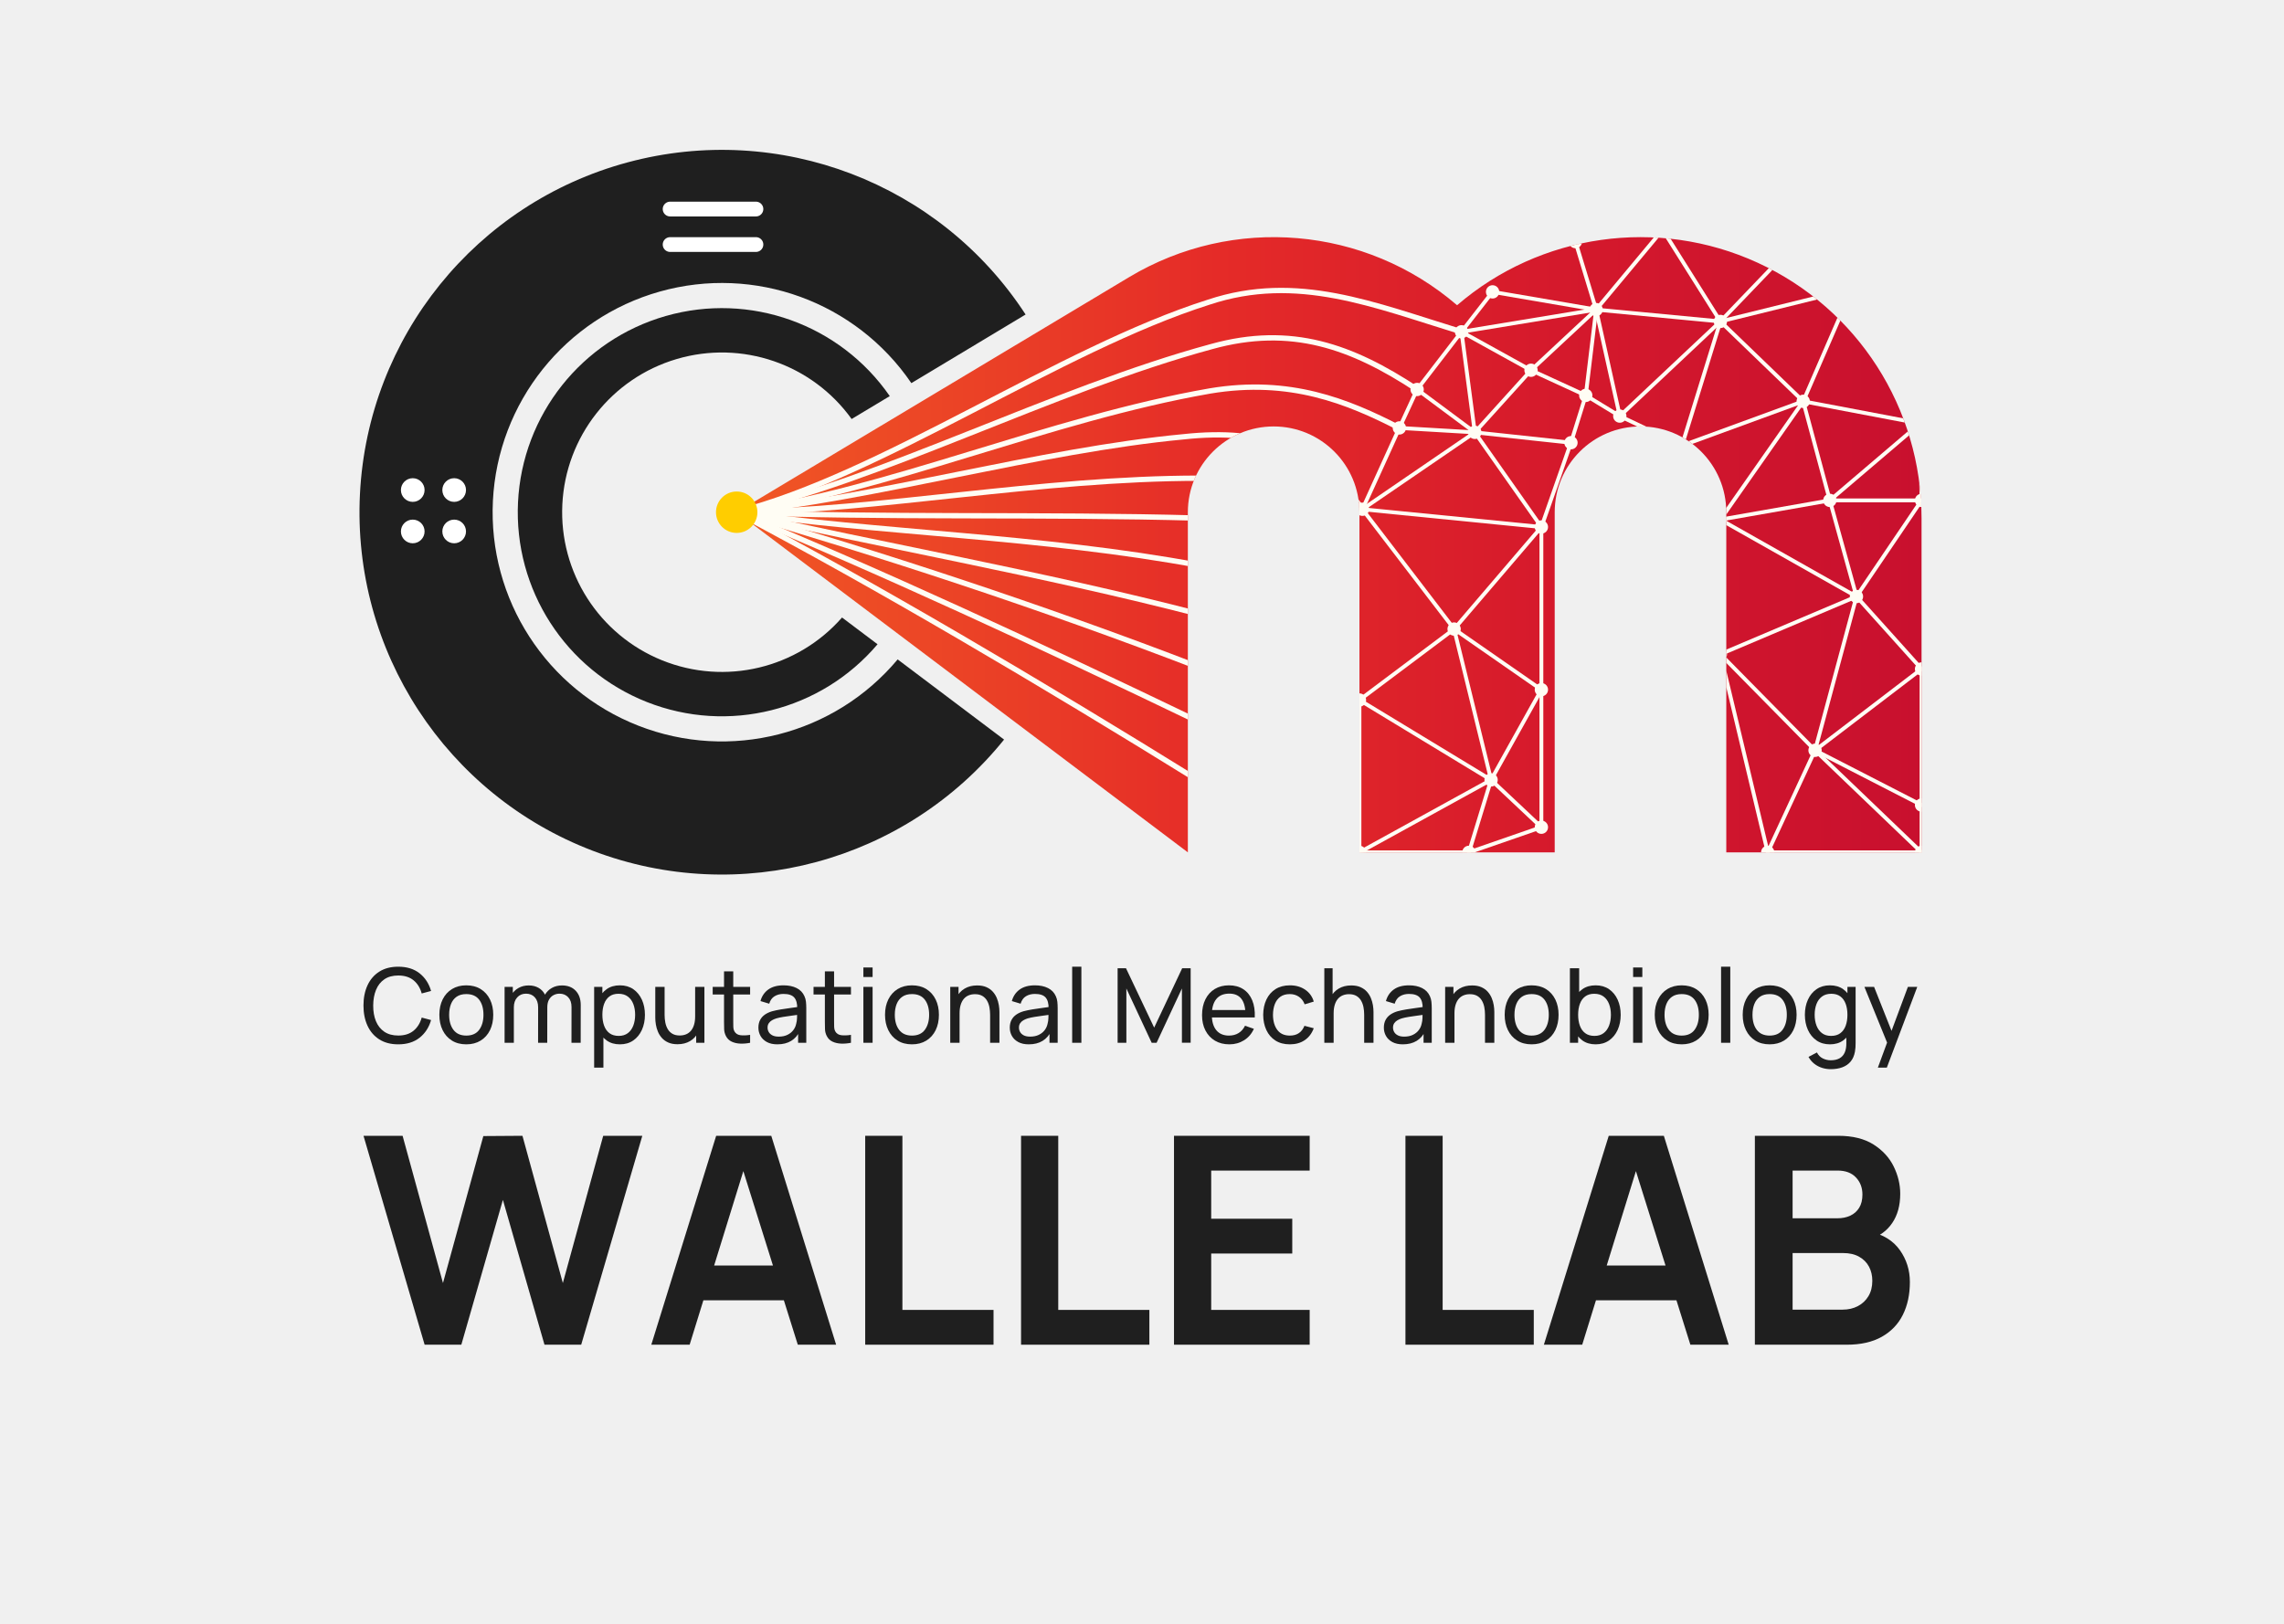
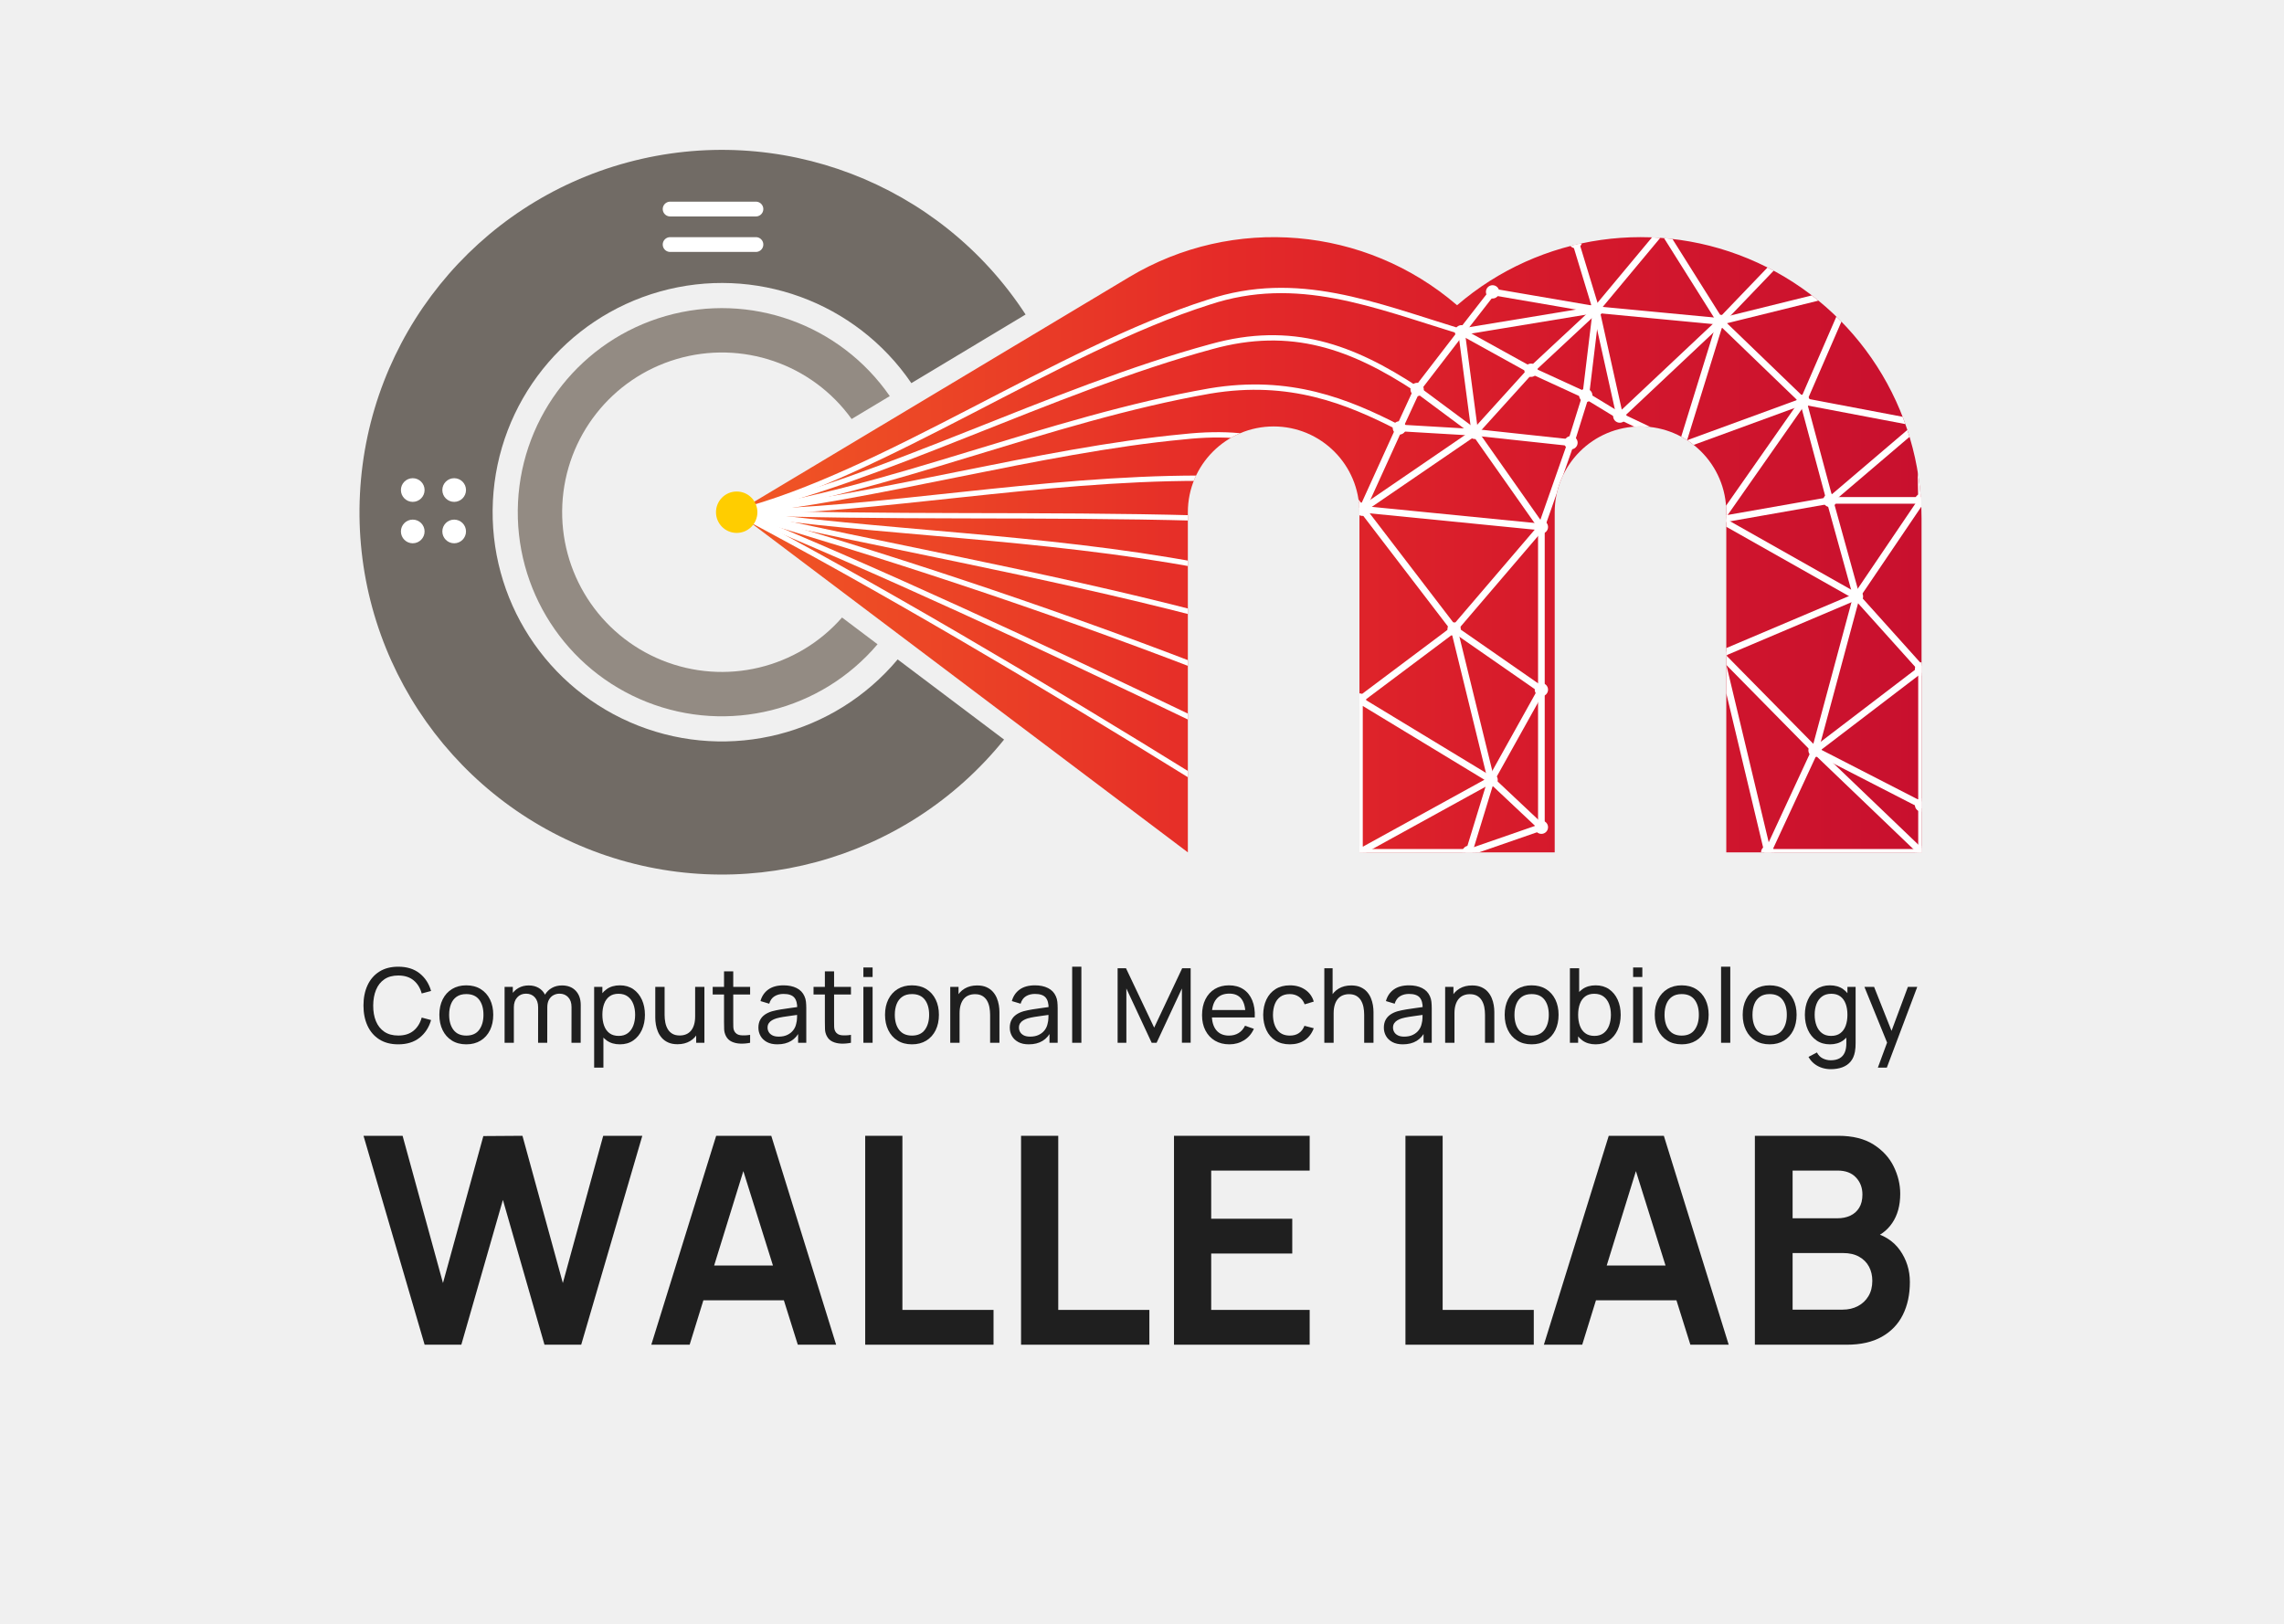
<svg xmlns="http://www.w3.org/2000/svg" width="900" height="640" viewBox="0 130 900 640">
  <svg x="130" y="95" width="640" height="391" viewBox="0 0 1098 670">
    <g transform="translate(0 0) scale(1) translate(-70 -295)">
      <defs>
        <linearGradient id="charcoal" x1="130" y1="470" x2="510" y2="900" gradientUnits="userSpaceOnUse">
          <stop stop-color="#1f1f1f" />
          <stop offset="1" stop-color="#1f1f1f" />
        </linearGradient>
        <linearGradient id="colour" x1="326" y1="705" x2="1146" y2="705" gradientUnits="userSpaceOnUse">
          <stop stop-color="#f15a24" />
          <stop offset=".42" stop-color="#e52b28" />
          <stop offset=".7" stop-color="#d5192c" />
          <stop offset="1" stop-color="#c8102e" />
        </linearGradient>
        <clipPath id="m-clip">
          <path d="M345 701 L610.347 542.016 A190 190 0 0 1 832 561.042 A190 190 0 0 1 1146 705 L1146 931 L1014 931 L1014 701 A58 58 0 0 0 898 701 L898 931 L766 931 L766 701 A58 58 0 0 0 650 701 L650 931 L345 701 Z" />
        </clipPath>
      </defs>
-       <g id="charcoal-symbol" fill="#1f1f1f">
+       <g id="charcoal-symbol" fill="#716b65">
        <path d="M540.311 567.312 A245 245 0 1 0 525.758 854.741 L453.821 800.532 A155 155 0 1 1 463.086 613.714 Z" />
-         <path d="M448.488 622.485 A138 138 0 1 0 440.224 790.286 L416.213 772.193 A108 108 0 1 1 422.705 637.977 Z" />
+         <path d="M448.488 622.485 A138 138 0 1 0 440.224 790.286 L416.213 772.193 A108 108 0 1 1 422.705 637.977 Z" fill="#938b83" />
      </g>
      <g id="scanner-controls">
        <path d="M300 496h58 M300 520h58" fill="none" stroke="white" stroke-width="10" stroke-linecap="round" />
        <circle cx="126" cy="686" r="8" fill="white" />
        <circle cx="126" cy="714" r="8" fill="white" />
        <circle cx="154" cy="686" r="8" fill="white" />
        <circle cx="154" cy="714" r="8" fill="white" />
      </g>
      <path id="colour-symbol" d="M345 701 L610.347 542.016 A190 190 0 0 1 832 561.042 A190 190 0 0 1 1146 705 L1146 931 L1014 931 L1014 701 A58 58 0 0 0 898 701 L898 931 L766 931 L766 701 A58 58 0 0 0 650 701 L650 931 L345 701 Z" fill="url(#colour)" />
-       <g clip-path="url(#m-clip)" stroke="#fffdf4" stroke-linecap="round" stroke-linejoin="round">
+       <g clip-path="url(#m-clip)" stroke="#ffffff" stroke-linecap="round" stroke-linejoin="round">
        <g id="radiating-curves" stroke-width="3.6" fill="none">
          <path d="M345 701 C443 676 563 591 664 559 C724 539 776 561 835 579" />
          <path d="M345 701 C439 681 559 618 666 589 C720 574 761 589 805 618" />
          <path d="M345 701 C446 687 556 638 665 619 C719 610 758 626 793 644" />
          <path d="M345 701 C436 692 551 659 647 650 C702 644 739 658 768 699" />
          <path d="M345 701 C441 700 550 678 658 678" />
          <path d="M345 701 C443 705 551 702 658 705" />
          <path d="M345 701 C439 715 551 717 658 737" />
          <path d="M345 701 C440 723 550 742 658 770" />
          <path d="M345 701 C441 729 549 764 658 806" />
          <path d="M345 701 C440 740 550 791 658 843" />
          <path d="M345 701 C438 750 550 816 658 883" />
        </g>
-         <g id="triangular-mesh" stroke-width="2.6" fill="none">
+         <g id="triangular-mesh" stroke-width="4.5" fill="none">
          <path d="M835 579 L805 618" />
          <path d="M835 579 L844 647" />
          <path d="M835 579 L882 605" />
          <path d="M835 579 L926 564" />
          <path d="M835 579 L856 552" />
          <path d="M805 618 L793 644" />
          <path d="M805 618 L844 647" />
          <path d="M793 644 L768 699" />
          <path d="M793 644 L844 647" />
          <path d="M768 699 L844 647" />
          <path d="M768 699 L830 780" />
          <path d="M768 699 L889 711" />
          <path d="M830 780 L889 711" />
          <path d="M830 780 L766 828" />
          <path d="M830 780 L855 882" />
          <path d="M830 780 L889 821" />
          <path d="M766 828 L855 882" />
          <path d="M766 828 L766 931" />
          <path d="M855 882 L766 931" />
          <path d="M855 882 L840 931" />
          <path d="M855 882 L889 914" />
          <path d="M855 882 L889 821" />
          <path d="M766 931 L840 931" />
          <path d="M840 931 L889 914" />
          <path d="M889 914 L889 821" />
          <path d="M889 821 L889 711" />
          <path d="M889 711 L844 647" />
          <path d="M844 647 L882 605" />
          <path d="M844 647 L909 654" />
          <path d="M882 605 L926 564" />
          <path d="M882 605 L919 622" />
          <path d="M919 622 L926 564" />
          <path d="M919 622 L942 636" />
          <path d="M919 622 L909 654" />
          <path d="M942 636 L926 564" />
          <path d="M942 636 L1010 572" />
          <path d="M942 636 L984 656" />
          <path d="M909 654 L889 711" />
          <path d="M926 564 L856 552" />
          <path d="M926 564 L912 518" />
          <path d="M926 564 L971 510" />
          <path d="M926 564 L1010 572" />
          <path d="M971 510 L1010 572" />
          <path d="M971 510 L1057 523" />
          <path d="M1010 572 L1057 523" />
          <path d="M1010 572 L1099 550" />
          <path d="M1010 572 L1066 626" />
          <path d="M1010 572 L984 656" />
          <path d="M1099 550 L1066 626" />
          <path d="M1066 626 L1145 641" />
          <path d="M1066 626 L1084 693" />
          <path d="M1066 626 L1010 706" />
          <path d="M1066 626 L984 656" />
          <path d="M1145 641 L1084 693" />
          <path d="M1145 641 L1146 693" />
          <path d="M1084 693 L1146 693" />
          <path d="M1084 693 L1010 706" />
          <path d="M1084 693 L1102 758" />
          <path d="M1010 706 L1102 758" />
          <path d="M1102 758 L1146 693" />
          <path d="M1102 758 L1010 797" />
          <path d="M1102 758 L1146 807" />
          <path d="M1102 758 L1074 862" />
          <path d="M1010 797 L1074 862" />
          <path d="M1010 797 L1042 931" />
          <path d="M1146 807 L1074 862" />
          <path d="M1146 807 L1146 899" />
          <path d="M1074 862 L1146 899" />
          <path d="M1074 862 L1042 931" />
          <path d="M1074 862 L1146 931" />
          <path d="M1146 899 L1146 931" />
          <path d="M1042 931 L1146 931" />
-           <circle cx="766" cy="828" r="4.5" fill="#fffdf4" stroke="none" />
-           <circle cx="766" cy="931" r="4.5" fill="#fffdf4" stroke="none" />
-           <circle cx="768" cy="699" r="4.5" fill="#fffdf4" stroke="none" />
-           <circle cx="793" cy="644" r="4.5" fill="#fffdf4" stroke="none" />
-           <circle cx="805" cy="618" r="4.5" fill="#fffdf4" stroke="none" />
-           <circle cx="830" cy="780" r="4.5" fill="#fffdf4" stroke="none" />
-           <circle cx="835" cy="579" r="4.5" fill="#fffdf4" stroke="none" />
-           <circle cx="840" cy="931" r="4.5" fill="#fffdf4" stroke="none" />
-           <circle cx="844" cy="647" r="4.5" fill="#fffdf4" stroke="none" />
-           <circle cx="855" cy="882" r="4.5" fill="#fffdf4" stroke="none" />
-           <circle cx="856" cy="552" r="4.5" fill="#fffdf4" stroke="none" />
-           <circle cx="882" cy="605" r="4.5" fill="#fffdf4" stroke="none" />
-           <circle cx="889" cy="711" r="4.5" fill="#fffdf4" stroke="none" />
-           <circle cx="889" cy="821" r="4.5" fill="#fffdf4" stroke="none" />
-           <circle cx="889" cy="914" r="4.5" fill="#fffdf4" stroke="none" />
-           <circle cx="909" cy="654" r="4.5" fill="#fffdf4" stroke="none" />
-           <circle cx="912" cy="518" r="4.5" fill="#fffdf4" stroke="none" />
-           <circle cx="919" cy="622" r="4.5" fill="#fffdf4" stroke="none" />
-           <circle cx="926" cy="564" r="4.5" fill="#fffdf4" stroke="none" />
-           <circle cx="942" cy="636" r="4.5" fill="#fffdf4" stroke="none" />
-           <circle cx="971" cy="510" r="4.5" fill="#fffdf4" stroke="none" />
-           <circle cx="984" cy="656" r="4.5" fill="#fffdf4" stroke="none" />
-           <circle cx="1010" cy="572" r="4.5" fill="#fffdf4" stroke="none" />
-           <circle cx="1010" cy="706" r="4.5" fill="#fffdf4" stroke="none" />
-           <circle cx="1010" cy="797" r="4.5" fill="#fffdf4" stroke="none" />
-           <circle cx="1042" cy="931" r="4.5" fill="#fffdf4" stroke="none" />
-           <circle cx="1057" cy="523" r="4.5" fill="#fffdf4" stroke="none" />
-           <circle cx="1066" cy="626" r="4.5" fill="#fffdf4" stroke="none" />
-           <circle cx="1074" cy="862" r="4.5" fill="#fffdf4" stroke="none" />
-           <circle cx="1084" cy="693" r="4.5" fill="#fffdf4" stroke="none" />
-           <circle cx="1099" cy="550" r="4.5" fill="#fffdf4" stroke="none" />
-           <circle cx="1102" cy="758" r="4.5" fill="#fffdf4" stroke="none" />
-           <circle cx="1145" cy="641" r="4.5" fill="#fffdf4" stroke="none" />
-           <circle cx="1146" cy="693" r="4.5" fill="#fffdf4" stroke="none" />
-           <circle cx="1146" cy="807" r="4.5" fill="#fffdf4" stroke="none" />
-           <circle cx="1146" cy="899" r="4.5" fill="#fffdf4" stroke="none" />
-           <circle cx="1146" cy="931" r="4.5" fill="#fffdf4" stroke="none" />
+           <circle cx="766" cy="828" r="4.5" fill="#ffffff" stroke="none" />
+           <circle cx="766" cy="931" r="4.5" fill="#ffffff" stroke="none" />
+           <circle cx="768" cy="699" r="4.5" fill="#ffffff" stroke="none" />
+           <circle cx="793" cy="644" r="4.5" fill="#ffffff" stroke="none" />
+           <circle cx="805" cy="618" r="4.5" fill="#ffffff" stroke="none" />
+           <circle cx="830" cy="780" r="4.5" fill="#ffffff" stroke="none" />
+           <circle cx="835" cy="579" r="4.5" fill="#ffffff" stroke="none" />
+           <circle cx="840" cy="931" r="4.5" fill="#ffffff" stroke="none" />
+           <circle cx="844" cy="647" r="4.5" fill="#ffffff" stroke="none" />
+           <circle cx="855" cy="882" r="4.5" fill="#ffffff" stroke="none" />
+           <circle cx="856" cy="552" r="4.5" fill="#ffffff" stroke="none" />
+           <circle cx="882" cy="605" r="4.5" fill="#ffffff" stroke="none" />
+           <circle cx="889" cy="711" r="4.5" fill="#ffffff" stroke="none" />
+           <circle cx="889" cy="821" r="4.5" fill="#ffffff" stroke="none" />
+           <circle cx="889" cy="914" r="4.5" fill="#ffffff" stroke="none" />
+           <circle cx="909" cy="654" r="4.5" fill="#ffffff" stroke="none" />
+           <circle cx="912" cy="518" r="4.5" fill="#ffffff" stroke="none" />
+           <circle cx="919" cy="622" r="4.5" fill="#ffffff" stroke="none" />
+           <circle cx="926" cy="564" r="4.5" fill="#ffffff" stroke="none" />
+           <circle cx="942" cy="636" r="4.5" fill="#ffffff" stroke="none" />
+           <circle cx="971" cy="510" r="4.5" fill="#ffffff" stroke="none" />
+           <circle cx="984" cy="656" r="4.5" fill="#ffffff" stroke="none" />
+           <circle cx="1010" cy="572" r="4.5" fill="#ffffff" stroke="none" />
+           <circle cx="1010" cy="706" r="4.5" fill="#ffffff" stroke="none" />
+           <circle cx="1010" cy="797" r="4.5" fill="#ffffff" stroke="none" />
+           <circle cx="1042" cy="931" r="4.5" fill="#ffffff" stroke="none" />
+           <circle cx="1057" cy="523" r="4.5" fill="#ffffff" stroke="none" />
+           <circle cx="1066" cy="626" r="4.5" fill="#ffffff" stroke="none" />
+           <circle cx="1074" cy="862" r="4.5" fill="#ffffff" stroke="none" />
+           <circle cx="1084" cy="693" r="4.5" fill="#ffffff" stroke="none" />
+           <circle cx="1099" cy="550" r="4.5" fill="#ffffff" stroke="none" />
+           <circle cx="1102" cy="758" r="4.5" fill="#ffffff" stroke="none" />
+           <circle cx="1145" cy="641" r="4.5" fill="#ffffff" stroke="none" />
+           <circle cx="1146" cy="693" r="4.5" fill="#ffffff" stroke="none" />
+           <circle cx="1146" cy="807" r="4.5" fill="#ffffff" stroke="none" />
+           <circle cx="1146" cy="899" r="4.5" fill="#ffffff" stroke="none" />
+           <circle cx="1146" cy="931" r="4.5" fill="#ffffff" stroke="none" />
        </g>
-         <g id="mesh-nodes" fill="#fffdf4" stroke="none">
+         <g id="mesh-nodes" fill="#ffffff" stroke="none">















</g>
      </g>
      <circle id="focus" cx="345" cy="701" r="14" fill="#FFCD00" />
    </g>
  </svg>
  <g fill="#1f1f1f">
    <path transform="translate(142 541) scale(0.02039867 -0.02039867)" d="M732 -30Q516.5 -30 366.5 65.0Q216.5 160 138.25 329.0Q60 498 60 720Q60 942 138.25 1111.0Q216.5 1280 366.5 1375.0Q516.5 1470 732 1470Q982 1470 1143.25 1342.75Q1304.5 1215.5 1366 1001L1185 953Q1141 1114 1027.75 1207.0Q914.5 1300 732 1300Q571 1300 464.0 1227.0Q357 1154 303.0 1023.25Q249 892.5 248 720Q247 547.5 301.0 417.0Q355 286.5 463.0 213.25Q571 140 732 140Q914.5 140 1027.75 233.5Q1141 327 1185 487L1366 439Q1304.5 224.5 1143.25 97.25Q982 -30 732 -30Z" />
    <path transform="translate(171.4965 541) scale(0.02039867 -0.02039867)" d="M600 -30Q438.5 -30 322.0 43.0Q205.5 116 142.75 244.75Q80 373.5 80 541Q80 710.5 144.0 838.75Q208 967 324.75 1038.5Q441.5 1110 600 1110Q762 1110 878.75 1037.25Q995.5 964.5 1058.25 836.25Q1121 708 1121 541Q1121 371.5 1057.75 243.0Q994.5 114.5 877.5 42.25Q760.5 -30 600 -30ZM600 139Q767.5 139 849.75 251.0Q932 363 932 541Q932 723.5 849.0 832.25Q766 941 600 941Q487 941 413.75 890.0Q340.5 839 304.75 749.0Q269 659 269 541Q269 358.5 353.0 248.75Q437 139 600 139Z" />
    <path transform="translate(195.9953 541) scale(0.02039867 -0.02039867)" d="M1431 0 1432 691Q1432 812 1367.25 880.5Q1302.5 949 1200 949Q1139.5 949 1085.75 921.25Q1032 893.5 998.0 835.25Q964 777 964 686L870 724Q867.5 839 917.0 925.5Q966.5 1012 1052.75 1060.0Q1139 1108 1247 1108Q1416 1108 1513.0 1005.25Q1610 902.5 1610 730L1609 0ZM139 0V1080H298V791H318V0ZM786 0 787 684Q787 807.5 723.0 878.25Q659 949 553 949Q447.5 949 382.75 876.75Q318 804.5 318 686L224 742Q224 847 274.0 929.75Q324 1012.5 410.0 1060.25Q496 1108 605 1108Q714 1108 794.75 1061.75Q875.5 1015.5 919.75 930.0Q964 844.5 964 727L963 0Z" />
    <path transform="translate(231.285 541) scale(0.02039867 -0.02039867)" d="M636 -30Q484 -30 380.0 45.5Q276 121 222.5 250.25Q169 379.5 169 541Q169 704 222.5 832.75Q276 961.5 380.25 1035.75Q484.5 1110 637 1110Q787 1110 895.25 1035.25Q1003.5 960.5 1061.75 831.75Q1120 703 1120 541Q1120 379 1061.75 249.75Q1003.5 120.5 895.25 45.25Q787 -30 636 -30ZM139 -480V1080H298V285H318V-480ZM614 133Q720.5 133 790.75 187.0Q861 241 896.0 333.5Q931 426 931 541Q931 655 896.25 747.0Q861.5 839 790.25 893.0Q719 947 609 947Q503.5 947 434.5 895.5Q365.5 844 331.75 752.25Q298 660.5 298 541Q298 422.5 331.5 330.25Q365 238 435.0 185.5Q505 133 614 133Z" />
    <path transform="translate(255.7634 541) scale(0.02039867 -0.02039867)" d="M550 -28Q445.5 -28 371.25 5.0Q297 38 248.0 92.75Q199 147.5 171.0 214.75Q143 282 131.5 351.75Q120 421.5 120 483V1080H300V539Q300 463 313.75 391.75Q327.5 320.5 361.0 263.75Q394.5 207 451.0 174.0Q507.5 141 593 141Q660 141 714.75 163.75Q769.5 186.5 808.5 232.25Q847.5 278 868.75 347.75Q890 417.5 890 511L1007 475Q1007 318.5 950.5 205.75Q894 93 791.5 32.5Q689 -28 550 -28ZM910 0V289H890V1080H1069V0Z" />
    <path transform="translate(280.4254 541) scale(0.02039867 -0.02039867)" d="M743 0Q646.5 -19.5 553.25 -16.0Q460 -12.5 386.75 22.0Q313.5 56.5 276 130Q244 193.5 241.5 259.0Q239 324.5 239 408V1380H417V416Q417 349.5 418.5 302.75Q420 256 439 222Q475 157.5 553.5 146.75Q632 136 743 153ZM20 933V1080H743V933Z" />
    <path transform="translate(297.2135 541) scale(0.02039867 -0.02039867)" d="M447 -30Q326 -30 244.25 14.25Q162.5 58.5 121.25 131.75Q80 205 80 292Q80 377 112.25 439.25Q144.5 501.5 203.75 543.25Q263 585 345 609Q422 629.5 517.25 645.25Q612.5 661 710.5 673.75Q808.5 686.5 894 699L830 662Q832.5 805.5 772.25 874.75Q712 944 564 944Q466 944 392.25 899.25Q318.5 854.5 289 755L120 806Q158.5 948 270.75 1029.0Q383 1110 566 1110Q712.5 1110 818.0 1057.5Q923.5 1005 970 899Q993 849 999.0 790.5Q1005 732 1005 668V0H847V259L884 235Q823 103.5 713.25 36.75Q603.5 -30 447 -30ZM474 119Q570 119 640.5 153.25Q711 187.5 754.0 244.25Q797 301 810 368Q824.5 418 826.25 479.25Q828 540.5 828 574L890 547Q803 534.5 718.75 523.5Q634.5 512.5 559.5 500.25Q484.5 488 425 471Q380.5 457 342.25 434.75Q304 412.5 280.5 378.0Q257 343.5 257 293Q257 248.5 279.25 208.75Q301.5 169 349.25 144.0Q397 119 474 119Z" />
    <path transform="translate(320.162 541) scale(0.02039867 -0.02039867)" d="M743 0Q646.5 -19.5 553.25 -16.0Q460 -12.5 386.75 22.0Q313.5 56.5 276 130Q244 193.5 241.5 259.0Q239 324.5 239 408V1380H417V416Q417 349.5 418.5 302.75Q420 256 439 222Q475 157.5 553.5 146.75Q632 136 743 153ZM20 933V1080H743V933Z" />
    <path transform="translate(336.9501 541) scale(0.02039867 -0.02039867)" d="M160 1271V1455H338V1271ZM160 0V1080H338V0Z" />
    <path transform="translate(347.1086 541) scale(0.02039867 -0.02039867)" d="M600 -30Q438.5 -30 322.0 43.0Q205.5 116 142.75 244.75Q80 373.5 80 541Q80 710.5 144.0 838.75Q208 967 324.75 1038.5Q441.5 1110 600 1110Q762 1110 878.75 1037.25Q995.5 964.5 1058.25 836.25Q1121 708 1121 541Q1121 371.5 1057.75 243.0Q994.5 114.5 877.5 42.25Q760.5 -30 600 -30ZM600 139Q767.5 139 849.75 251.0Q932 363 932 541Q932 723.5 849.0 832.25Q766 941 600 941Q487 941 413.75 890.0Q340.5 839 304.75 749.0Q269 659 269 541Q269 358.5 353.0 248.75Q437 139 600 139Z" />
    <path transform="translate(371.6074 541) scale(0.02039867 -0.02039867)" d="M909 0V541Q909 617.5 895.25 688.5Q881.5 759.5 848.0 816.25Q814.5 873 758.0 906.0Q701.5 939 616 939Q549 939 494.25 916.25Q439.5 893.5 400.5 847.75Q361.5 802 340.25 732.5Q319 663 319 569L202 605Q202 761.5 258.5 874.25Q315 987 417.5 1047.5Q520 1108 659 1108Q763.5 1108 837.75 1075.0Q912 1042 961.0 987.25Q1010 932.5 1038.0 865.25Q1066 798 1077.5 728.25Q1089 658.5 1089 597V0ZM139 0V1080H299V791H319V0Z" />
    <path transform="translate(396.2694 541) scale(0.02039867 -0.02039867)" d="M447 -30Q326 -30 244.25 14.25Q162.5 58.5 121.25 131.75Q80 205 80 292Q80 377 112.25 439.25Q144.5 501.5 203.75 543.25Q263 585 345 609Q422 629.5 517.25 645.25Q612.5 661 710.5 673.75Q808.5 686.5 894 699L830 662Q832.5 805.5 772.25 874.75Q712 944 564 944Q466 944 392.25 899.25Q318.5 854.5 289 755L120 806Q158.5 948 270.75 1029.0Q383 1110 566 1110Q712.5 1110 818.0 1057.5Q923.5 1005 970 899Q993 849 999.0 790.5Q1005 732 1005 668V0H847V259L884 235Q823 103.5 713.25 36.75Q603.5 -30 447 -30ZM474 119Q570 119 640.5 153.25Q711 187.5 754.0 244.25Q797 301 810 368Q824.5 418 826.25 479.25Q828 540.5 828 574L890 547Q803 534.5 718.75 523.5Q634.5 512.5 559.5 500.25Q484.5 488 425 471Q380.5 457 342.25 434.75Q304 412.5 280.5 378.0Q257 343.5 257 293Q257 248.5 279.25 208.75Q301.5 169 349.25 144.0Q397 119 474 119Z" />
    <path transform="translate(419.2179 541) scale(0.02039867 -0.02039867)" d="M160 0V1470H338V0Z" />
    <path transform="translate(437.536 541) scale(0.02039867 -0.02039867)" d="M140 0V1440H302L846 293L1387 1440H1551V1H1382V1049L893 0H798L309 1049V0Z" />
    <path transform="translate(472.0301 541) scale(0.02039867 -0.02039867)" d="M608 -30Q448.5 -30 330.0 40.25Q211.5 110.5 145.75 237.25Q80 364 80 533Q80 710 144.75 839.5Q209.5 969 326.25 1039.5Q443 1110 600 1110Q762.5 1110 877.0 1035.0Q991.5 960 1049.25 821.0Q1107 682 1098.5 490H919V554Q916 753 838.0 851.5Q760 950 606 950Q440.5 950 354.75 844.0Q269 738 269 540Q269 349 354.75 244.0Q440.5 139 600 139Q707 139 786.0 188.0Q865 237 910 329L1081 270Q1017.5 127 891.25 48.5Q765 -30 608 -30ZM209 490V633H1007V490Z" />
    <path transform="translate(496.1209 541) scale(0.02039867 -0.02039867)" d="M595 -30Q430.5 -30 316.0 43.5Q201.5 117 141.5 245.75Q81.5 374.5 80 540Q81.5 708.5 143.0 837.0Q204.5 965.5 319.5 1037.75Q434.5 1110 597 1110Q767.5 1110 891.0 1026.0Q1014.5 942 1057 796L881 743Q846.5 837 770.0 889.0Q693.5 941 595 941Q484 941 412.0 889.5Q340 838 305.0 747.5Q270 657 269 540Q270.5 359.5 352.25 249.25Q434 139 595 139Q700.5 139 770.5 187.5Q840.5 236 877 328L1057 281Q1000.5 130 881.5 50.0Q762.5 -30 595 -30Z" />
    <path transform="translate(519.0082 541) scale(0.02039867 -0.02039867)" d="M909 0V541Q909 617.5 895.25 688.5Q881.5 759.5 848.0 816.25Q814.5 873 758.0 906.0Q701.5 939 616 939Q549 939 494.25 916.25Q439.5 893.5 400.5 847.75Q361.5 802 340.25 732.5Q319 663 319 569L202 605Q202 761.5 258.5 874.25Q315 987 417.5 1047.5Q520 1108 659 1108Q763.5 1108 837.75 1075.0Q912 1042 961.0 987.25Q1010 932.5 1038.0 865.25Q1066 798 1077.5 728.25Q1089 658.5 1089 597V0ZM139 0V1440H299V645H319V0Z" />
    <path transform="translate(543.6702 541) scale(0.02039867 -0.02039867)" d="M447 -30Q326 -30 244.25 14.25Q162.5 58.5 121.25 131.75Q80 205 80 292Q80 377 112.25 439.25Q144.5 501.5 203.75 543.25Q263 585 345 609Q422 629.5 517.25 645.25Q612.5 661 710.5 673.75Q808.5 686.5 894 699L830 662Q832.5 805.5 772.25 874.75Q712 944 564 944Q466 944 392.25 899.25Q318.5 854.5 289 755L120 806Q158.5 948 270.75 1029.0Q383 1110 566 1110Q712.5 1110 818.0 1057.5Q923.5 1005 970 899Q993 849 999.0 790.5Q1005 732 1005 668V0H847V259L884 235Q823 103.5 713.25 36.75Q603.5 -30 447 -30ZM474 119Q570 119 640.5 153.25Q711 187.5 754.0 244.25Q797 301 810 368Q824.5 418 826.25 479.25Q828 540.5 828 574L890 547Q803 534.5 718.75 523.5Q634.5 512.5 559.5 500.25Q484.5 488 425 471Q380.5 457 342.25 434.75Q304 412.5 280.5 378.0Q257 343.5 257 293Q257 248.5 279.25 208.75Q301.5 169 349.25 144.0Q397 119 474 119Z" />
    <path transform="translate(566.6187 541) scale(0.02039867 -0.02039867)" d="M909 0V541Q909 617.5 895.25 688.5Q881.5 759.5 848.0 816.25Q814.5 873 758.0 906.0Q701.5 939 616 939Q549 939 494.25 916.25Q439.5 893.5 400.5 847.75Q361.5 802 340.25 732.5Q319 663 319 569L202 605Q202 761.5 258.5 874.25Q315 987 417.5 1047.5Q520 1108 659 1108Q763.5 1108 837.75 1075.0Q912 1042 961.0 987.25Q1010 932.5 1038.0 865.25Q1066 798 1077.5 728.25Q1089 658.5 1089 597V0ZM139 0V1080H299V791H319V0Z" />
    <path transform="translate(591.2807 541) scale(0.02039867 -0.02039867)" d="M600 -30Q438.5 -30 322.0 43.0Q205.5 116 142.75 244.75Q80 373.5 80 541Q80 710.5 144.0 838.75Q208 967 324.75 1038.5Q441.5 1110 600 1110Q762 1110 878.75 1037.25Q995.5 964.5 1058.25 836.25Q1121 708 1121 541Q1121 371.5 1057.75 243.0Q994.5 114.5 877.5 42.25Q760.5 -30 600 -30ZM600 139Q767.5 139 849.75 251.0Q932 363 932 541Q932 723.5 849.0 832.25Q766 941 600 941Q487 941 413.75 890.0Q340.5 839 304.75 749.0Q269 659 269 541Q269 358.5 353.0 248.75Q437 139 600 139Z" />
    <path transform="translate(615.7795 541) scale(0.02039867 -0.02039867)" d="M636 -30Q484 -30 380.0 45.5Q276 121 222.5 250.25Q169 379.5 169 541Q169 704 222.5 832.75Q276 961.5 380.25 1035.75Q484.5 1110 637 1110Q787 1110 895.25 1035.25Q1003.5 960.5 1061.75 831.75Q1120 703 1120 541Q1120 379 1061.75 249.75Q1003.5 120.5 895.25 45.25Q787 -30 636 -30ZM139 0V1440H318V795H298V0ZM614 133Q720.5 133 790.75 187.0Q861 241 896.0 333.5Q931 426 931 541Q931 655 896.25 747.0Q861.5 839 790.25 893.0Q719 947 609 947Q503.5 947 434.5 895.5Q365.5 844 331.75 752.25Q298 660.5 298 541Q298 422.5 331.5 330.25Q365 238 435.0 185.5Q505 133 614 133Z" />
    <path transform="translate(640.2579 541) scale(0.02039867 -0.02039867)" d="M160 1271V1455H338V1271ZM160 0V1080H338V0Z" />
    <path transform="translate(650.4165 541) scale(0.02039867 -0.02039867)" d="M600 -30Q438.5 -30 322.0 43.0Q205.5 116 142.75 244.75Q80 373.5 80 541Q80 710.5 144.0 838.75Q208 967 324.75 1038.5Q441.5 1110 600 1110Q762 1110 878.75 1037.25Q995.5 964.5 1058.25 836.25Q1121 708 1121 541Q1121 371.5 1057.75 243.0Q994.5 114.5 877.5 42.25Q760.5 -30 600 -30ZM600 139Q767.5 139 849.75 251.0Q932 363 932 541Q932 723.5 849.0 832.25Q766 941 600 941Q487 941 413.75 890.0Q340.5 839 304.75 749.0Q269 659 269 541Q269 358.5 353.0 248.75Q437 139 600 139Z" />
    <path transform="translate(674.9153 541) scale(0.02039867 -0.02039867)" d="M160 0V1470H338V0Z" />
    <path transform="translate(685.0738 541) scale(0.02039867 -0.02039867)" d="M600 -30Q438.5 -30 322.0 43.0Q205.5 116 142.75 244.75Q80 373.5 80 541Q80 710.5 144.0 838.75Q208 967 324.75 1038.5Q441.5 1110 600 1110Q762 1110 878.75 1037.25Q995.5 964.5 1058.25 836.25Q1121 708 1121 541Q1121 371.5 1057.75 243.0Q994.5 114.5 877.5 42.25Q760.5 -30 600 -30ZM600 139Q767.5 139 849.75 251.0Q932 363 932 541Q932 723.5 849.0 832.25Q766 941 600 941Q487 941 413.75 890.0Q340.5 839 304.75 749.0Q269 659 269 541Q269 358.5 353.0 248.75Q437 139 600 139Z" />
    <path transform="translate(709.5726 541) scale(0.02039867 -0.02039867)" d="M577 -510Q492 -510 411.0 -484.25Q330 -458.5 262.5 -406.0Q195 -353.5 150 -273L313 -187Q353 -266.5 426.25 -302.25Q499.5 -338 578 -338Q681 -338 748.75 -300.5Q816.5 -263 849.25 -189.0Q882 -115 881 -5V290H902V1080H1060V-7Q1060 -51.5 1057.25 -92.25Q1054.5 -133 1047 -173Q1026 -288 964.0 -362.5Q902 -437 804.0 -473.5Q706 -510 577 -510ZM564 -30Q413 -30 304.75 45.25Q196.5 120.5 138.25 249.75Q80 379 80 541Q80 703 138.25 831.75Q196.5 960.5 304.75 1035.25Q413 1110 563 1110Q715.5 1110 819.75 1035.75Q924 961.5 977.5 832.75Q1031 704 1031 541Q1031 379.5 977.5 250.25Q924 121 820.0 45.5Q716 -30 564 -30ZM586 133Q695 133 765.0 185.5Q835 238 868.5 330.25Q902 422.5 902 541Q902 660.5 868.25 752.25Q834.5 844 765.5 895.5Q696.5 947 591 947Q481 947 409.5 893.0Q338 839 303.5 747.0Q269 655 269 541Q269 426 304.0 333.5Q339 241 409.25 187.0Q479.5 133 586 133Z" />
    <path transform="translate(734.051 541) scale(0.02039867 -0.02039867)" d="M290 -480 499 88 502 -80 30 1080H217L587 147H523L870 1080H1051L463 -480Z" />
  </g>
  <g fill="#1f1f1f">
    <path transform="translate(142 660) scale(0.05718011 -0.05718011)" d="M442.833 0 21.666 1440H291.004L569.335 425.173L847.5 1438.167L1117.004 1440L1395.335 425.173L1673.5 1440H1943.004L1521.837 0H1268.833L982.252 998.16L695.837 0Z" />
    <path transform="translate(254.3589 660) scale(0.05718011 -0.05718011)" d="M40 0 486.998 1440H866.671L1313.67 0H1049.499L647.668 1280.997H700.335L304.171 0ZM298.668 306.165V545.669H1056.668V306.165Z" />
    <path transform="translate(331.7808 660) scale(0.05718011 -0.05718011)" d="M160 0V1440H416.337V239.837H1044.335V0Z" />
    <path transform="translate(393.1922 660) scale(0.05718011 -0.05718011)" d="M160 0V1440H416.337V239.837H1044.335V0Z" />
    <path transform="translate(454.6037 660) scale(0.05718011 -0.05718011)" d="M140 0V1440H1075.001V1200.163H396.337V868.336H955.001V628.499H396.337V239.837H1075.001V0Z" />
    <path transform="translate(544.6623 660) scale(0.05718011 -0.05718011)" d="M160 0V1440H416.337V239.837H1044.335V0Z" />
    <path transform="translate(606.0738 660) scale(0.05718011 -0.05718011)" d="M40 0 486.998 1440H866.671L1313.67 0H1049.499L647.668 1280.997H700.335L304.171 0ZM298.668 306.165V545.669H1056.668V306.165Z" />
    <path transform="translate(683.4956 660) scale(0.05718011 -0.05718011)" d="M140 0V1440H713.501Q863.335 1440 957.752 1379.916Q1052.169 1319.833 1096.918 1227.916Q1141.668 1135.999 1141.668 1040.166Q1141.668 919.749 1086.21 838.457Q1030.752 757.166 934.669 729.166L934.336 779Q1070.002 749.5 1139.085 652.125Q1208.168 554.75 1208.168 432.001Q1208.168 303.501 1159.96 206.459Q1111.752 109.417 1014.877 54.709Q918.002 0 773.501 0ZM400.004 241.67H744.501Q803.584 241.67 849.958 266.128Q896.332 290.586 922.832 335.044Q949.331 379.502 949.331 440.501Q949.331 495.084 926.373 538.125Q903.415 581.166 858.249 606.499Q813.083 631.831 747.834 631.831H400.004ZM400.004 871.502H709.834Q758.75 871.502 797.374 889.418Q835.999 907.334 858.581 943.542Q881.164 979.749 881.164 1035.165Q881.164 1105.664 836.457 1152.997Q791.75 1200.33 709.834 1200.33H400.004Z" />
  </g>
</svg>
